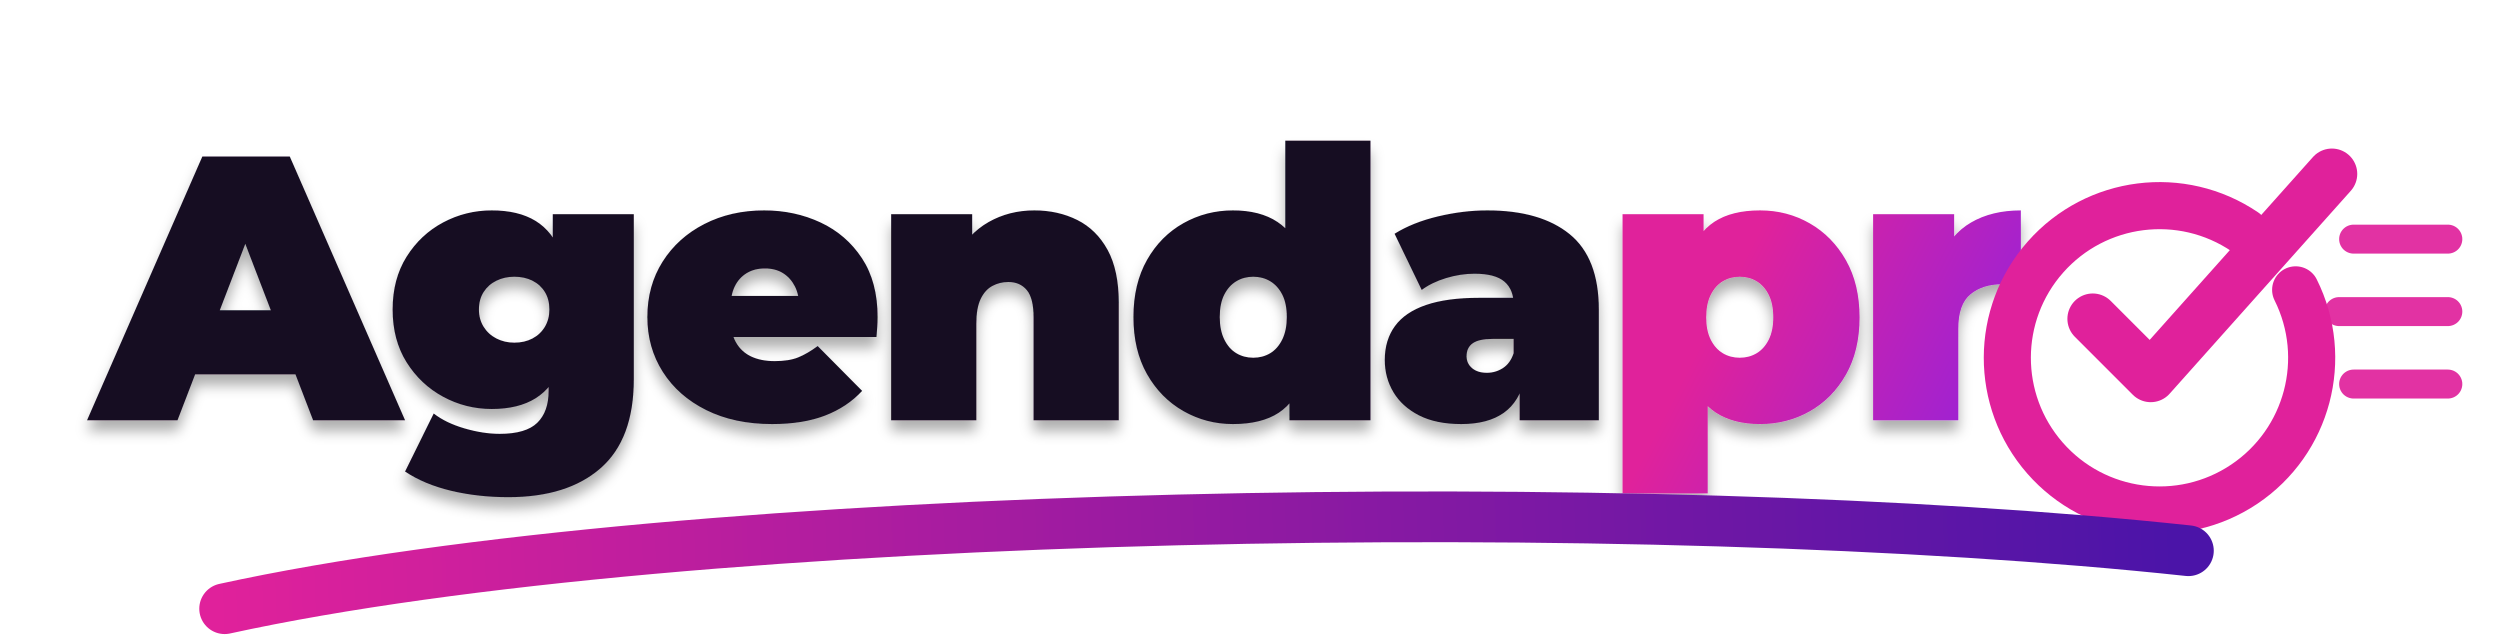
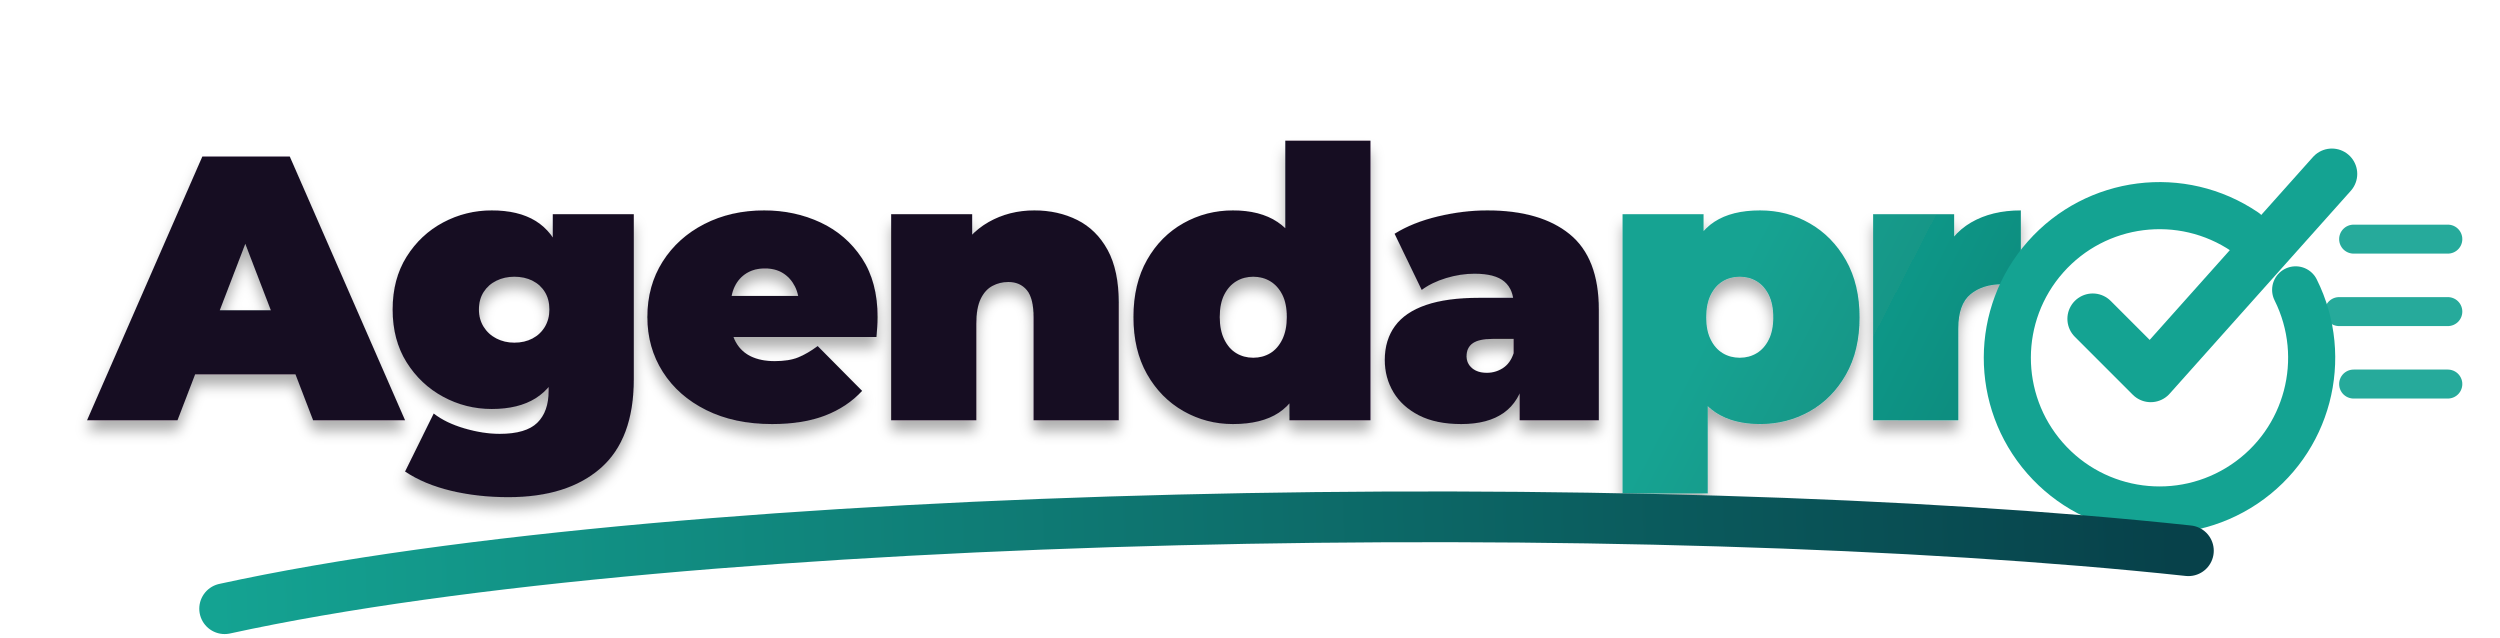
<svg xmlns="http://www.w3.org/2000/svg" viewBox="0 0 690 176" width="690" height="176" role="img" aria-labelledby="lg-t lg-d">
  <defs>
    <linearGradient id="lg-g" x1="417" y1="30" x2="650" y2="150" gradientUnits="userSpaceOnUse">
-       <stop offset="0" stop-color="#E0219B" />
-       <stop offset=".38" stop-color="#8A25E4" />
-       <stop offset="1" stop-color="#4B14A8" />
+       <stop offset="0" stop-color="#14A392" />
+       <stop offset=".38" stop-color="#0E8578" />
+       <stop offset="1" stop-color="#07414A" />
    </linearGradient>
    <linearGradient id="lg-c" x1="60" y1="170" x2="600" y2="150" gradientUnits="userSpaceOnUse">
-       <stop offset="0" stop-color="#E0219B" />
-       <stop offset="1" stop-color="#4B14A8" />
+       <stop offset="0" stop-color="#14A392" />
+       <stop offset="1" stop-color="#07414A" />
    </linearGradient>
    <linearGradient id="lg-p" x1="120" y1="185" x2="430" y2="240" gradientUnits="userSpaceOnUse">
-       <stop offset="0" stop-color="#E8137F" />
-       <stop offset="1" stop-color="#5B1FD0" />
+       <stop offset="0" stop-color="#12B39F" />
+       <stop offset="1" stop-color="#0B6A60" />
    </linearGradient>
    <filter id="lg-r" x="-5%" y="-12%" width="110%" height="126%">
      <feDropShadow dx="0" dy="3" stdDeviation="1.8" flood-color="#0A0710" flood-opacity=".32" />
    </filter>
  </defs>
  <g filter="url(#lg-r)" transform="translate(26 116.0)">
    <path d="M-1.976 0.0 29.848 -72.8H53.976L85.8 0.0H60.424L36.92 -61.152H46.488L22.984 0.0ZM16.952 -12.688 23.192 -30.368H56.68L62.92 -12.688Z M114.296 21.216Q105.872 21.216 98.488 19.448Q91.104 17.68 85.8 14.144L93.704 -1.872Q97.032 0.728 102.18 2.236Q107.328 3.744 111.904 3.744Q119.184 3.744 122.304 0.676Q125.424 -2.392 125.424 -8.112V-12.896L126.464 -30.576L126.568 -48.256V-56.888H148.928V-11.336Q148.928 5.2 139.776 13.208Q130.624 21.216 114.296 21.216ZM109.72 -3.12Q102.544 -3.12 96.304 -6.5Q90.064 -9.88 86.216 -16.016Q82.368 -22.152 82.368 -30.576Q82.368 -39.0 86.216 -45.136Q90.064 -51.272 96.304 -54.6Q102.544 -57.928 109.72 -57.928Q117.104 -57.928 121.836 -55.016Q126.568 -52.104 128.856 -46.02Q131.144 -39.936 131.144 -30.576Q131.144 -21.216 128.856 -15.132Q126.568 -9.048 121.836 -6.084Q117.104 -3.12 109.72 -3.12ZM115.96 -21.424Q118.768 -21.424 120.952 -22.568Q123.136 -23.712 124.384 -25.792Q125.632 -27.872 125.632 -30.576Q125.632 -33.384 124.384 -35.412Q123.136 -37.44 120.952 -38.532Q118.768 -39.624 115.96 -39.624Q113.256 -39.624 111.02 -38.532Q108.784 -37.44 107.484 -35.412Q106.184 -33.384 106.184 -30.576Q106.184 -27.872 107.484 -25.792Q108.784 -23.712 111.02 -22.568Q113.256 -21.424 115.96 -21.424Z M187.096 1.04Q176.696 1.04 168.948 -2.808Q161.2 -6.656 156.936 -13.364Q152.672 -20.072 152.672 -28.496Q152.672 -37.128 156.884 -43.784Q161.096 -50.44 168.428 -54.184Q175.76 -57.928 184.912 -57.928Q193.336 -57.928 200.46 -54.6Q207.584 -51.272 211.9 -44.72Q216.216 -38.168 216.216 -28.496Q216.216 -27.248 216.112 -25.74Q216.008 -24.232 215.904 -22.984H172.12V-34.32H203.424L194.584 -31.304Q194.584 -34.632 193.388 -36.972Q192.192 -39.312 190.112 -40.612Q188.032 -41.912 185.12 -41.912Q182.208 -41.912 180.076 -40.612Q177.944 -39.312 176.8 -36.972Q175.656 -34.632 175.656 -31.304V-27.768Q175.656 -24.128 177.112 -21.528Q178.568 -18.928 181.272 -17.628Q183.976 -16.328 187.824 -16.328Q191.776 -16.328 194.324 -17.368Q196.872 -18.408 199.68 -20.488L211.952 -8.112Q207.792 -3.64 201.708 -1.3Q195.624 1.04 187.096 1.04Z M219.96 0.0V-56.888H242.32V-40.248L237.848 -45.032Q241.176 -51.48 246.844 -54.704Q252.512 -57.928 259.48 -57.928Q266.032 -57.928 271.336 -55.276Q276.64 -52.624 279.708 -47.008Q282.776 -41.392 282.776 -32.448V0.0H259.272V-28.392Q259.272 -33.696 257.4 -35.932Q255.528 -38.168 252.304 -38.168Q249.912 -38.168 247.884 -37.076Q245.856 -35.984 244.66 -33.488Q243.464 -30.992 243.464 -26.728V0.0Z M314.288 1.04Q306.904 1.04 300.612 -2.548Q294.32 -6.136 290.576 -12.74Q286.832 -19.344 286.832 -28.496Q286.832 -37.648 290.576 -44.252Q294.32 -50.856 300.612 -54.392Q306.904 -57.928 314.288 -57.928Q321.776 -57.928 326.56 -54.756Q331.344 -51.584 333.632 -45.084Q335.92 -38.584 335.92 -28.496Q335.92 -18.304 333.788 -11.752Q331.656 -5.2 326.924 -2.08Q322.192 1.04 314.288 1.04ZM319.904 -17.264Q322.504 -17.264 324.584 -18.512Q326.664 -19.76 327.912 -22.308Q329.16 -24.856 329.16 -28.496Q329.16 -32.24 327.912 -34.684Q326.664 -37.128 324.584 -38.376Q322.504 -39.624 319.904 -39.624Q317.304 -39.624 315.224 -38.376Q313.144 -37.128 311.896 -34.684Q310.648 -32.24 310.648 -28.496Q310.648 -24.856 311.896 -22.308Q313.144 -19.76 315.224 -18.512Q317.304 -17.264 319.904 -17.264ZM329.888 0.0V-7.696L329.784 -28.496L328.744 -49.296V-77.168H352.248V0.0Z M393.432 0.0V-10.088L391.768 -12.792V-31.928Q391.768 -36.088 389.22 -38.272Q386.672 -40.456 380.952 -40.456Q377.104 -40.456 373.152 -39.26Q369.2 -38.064 366.392 -35.984L358.904 -51.48Q363.896 -54.6 370.864 -56.264Q377.832 -57.928 384.488 -57.928Q399.152 -57.928 407.212 -51.376Q415.272 -44.824 415.272 -30.576V0.0ZM377.312 1.04Q370.344 1.04 365.664 -1.352Q360.984 -3.744 358.592 -7.748Q356.2 -11.752 356.2 -16.64Q356.2 -22.152 359.008 -26.0Q361.816 -29.848 367.588 -31.824Q373.36 -33.8 382.2 -33.8H394.056V-22.464H385.944Q382.2 -22.464 380.484 -21.268Q378.768 -20.072 378.768 -17.68Q378.768 -15.704 380.276 -14.404Q381.784 -13.104 384.384 -13.104Q386.776 -13.104 388.804 -14.404Q390.832 -15.704 391.768 -18.512L394.784 -11.544Q393.432 -5.2 389.064 -2.08Q384.696 1.04 377.312 1.04Z" fill="#141021" />
    <path d="M459.784 1.04Q452.4 1.04 447.564 -2.132Q442.728 -5.304 440.44 -11.804Q438.152 -18.304 438.152 -28.392Q438.152 -38.688 440.284 -45.188Q442.416 -51.688 447.2 -54.808Q451.984 -57.928 459.784 -57.928Q467.272 -57.928 473.512 -54.34Q479.752 -50.752 483.496 -44.148Q487.24 -37.544 487.24 -28.392Q487.24 -19.24 483.496 -12.636Q479.752 -6.032 473.512 -2.496Q467.272 1.04 459.784 1.04ZM421.824 20.176V-56.888H444.184V-49.192L444.288 -28.392L445.328 -7.592V20.176ZM454.168 -17.264Q456.768 -17.264 458.848 -18.512Q460.928 -19.76 462.176 -22.256Q463.424 -24.752 463.424 -28.392Q463.424 -32.136 462.176 -34.632Q460.928 -37.128 458.848 -38.376Q456.768 -39.624 454.168 -39.624Q451.568 -39.624 449.488 -38.376Q447.408 -37.128 446.16 -34.632Q444.912 -32.136 444.912 -28.392Q444.912 -24.752 446.16 -22.256Q447.408 -19.76 449.488 -18.512Q451.568 -17.264 454.168 -17.264Z M490.984 0.0V-56.888H513.344V-39.728L509.704 -44.616Q512.304 -51.272 518.024 -54.6Q523.744 -57.928 531.752 -57.928V-37.128Q530.192 -37.336 528.996 -37.44Q527.8 -37.544 526.552 -37.544Q521.248 -37.544 517.868 -34.788Q514.488 -32.032 514.488 -25.272V0.0Z" fill="url(#lg-g)" />
  </g>
  <g transform="translate(549.6 40.0)">
    <g stroke="url(#lg-g)" stroke-width="8" stroke-linecap="round" opacity=".92">
      <path d="M100 26h26" />
      <path d="M96 46h30" />
      <path d="M100 66h26" />
    </g>
    <path d="M84 40A42 42 0 1 1 70 24" fill="none" stroke="url(#lg-g)" stroke-width="13" stroke-linecap="round" />
    <path d="M28 48 44 64 94 8" fill="none" stroke="url(#lg-g)" stroke-width="14" stroke-linecap="round" stroke-linejoin="round" />
  </g>
  <path d="M62 168C190 140 455 136 604 152" fill="none" stroke="url(#lg-c)" stroke-width="14" stroke-linecap="round" />
</svg>
